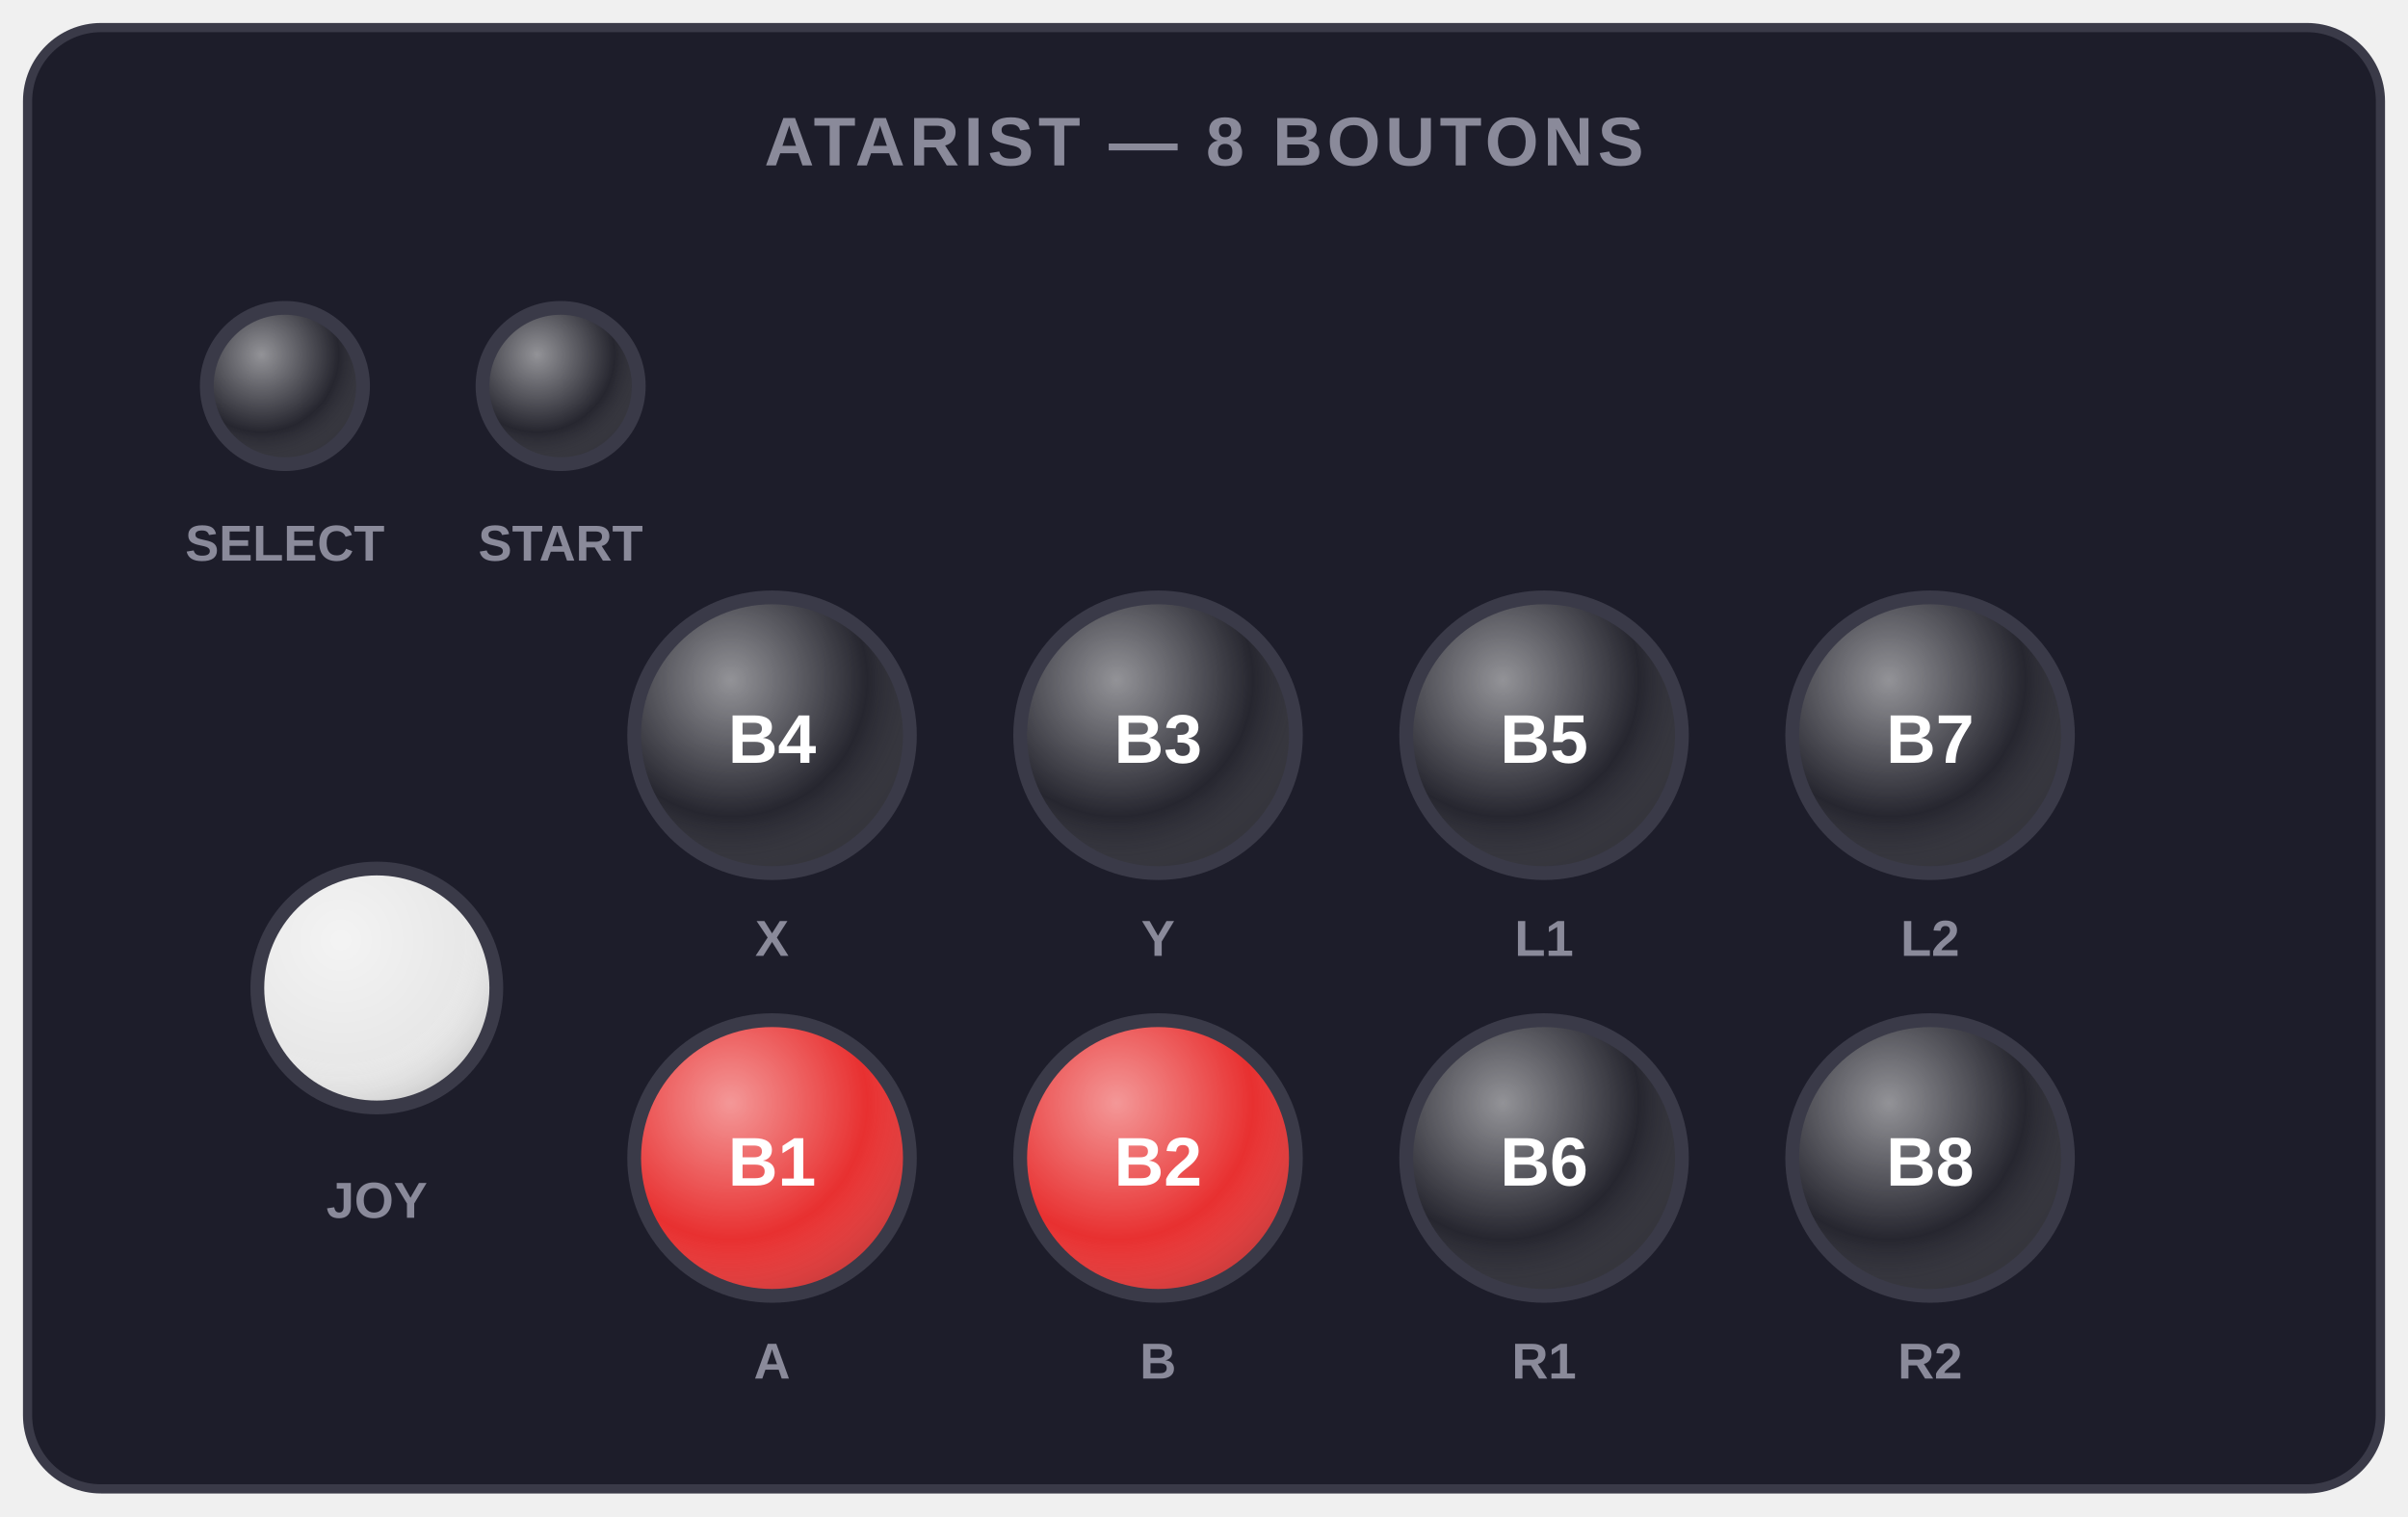
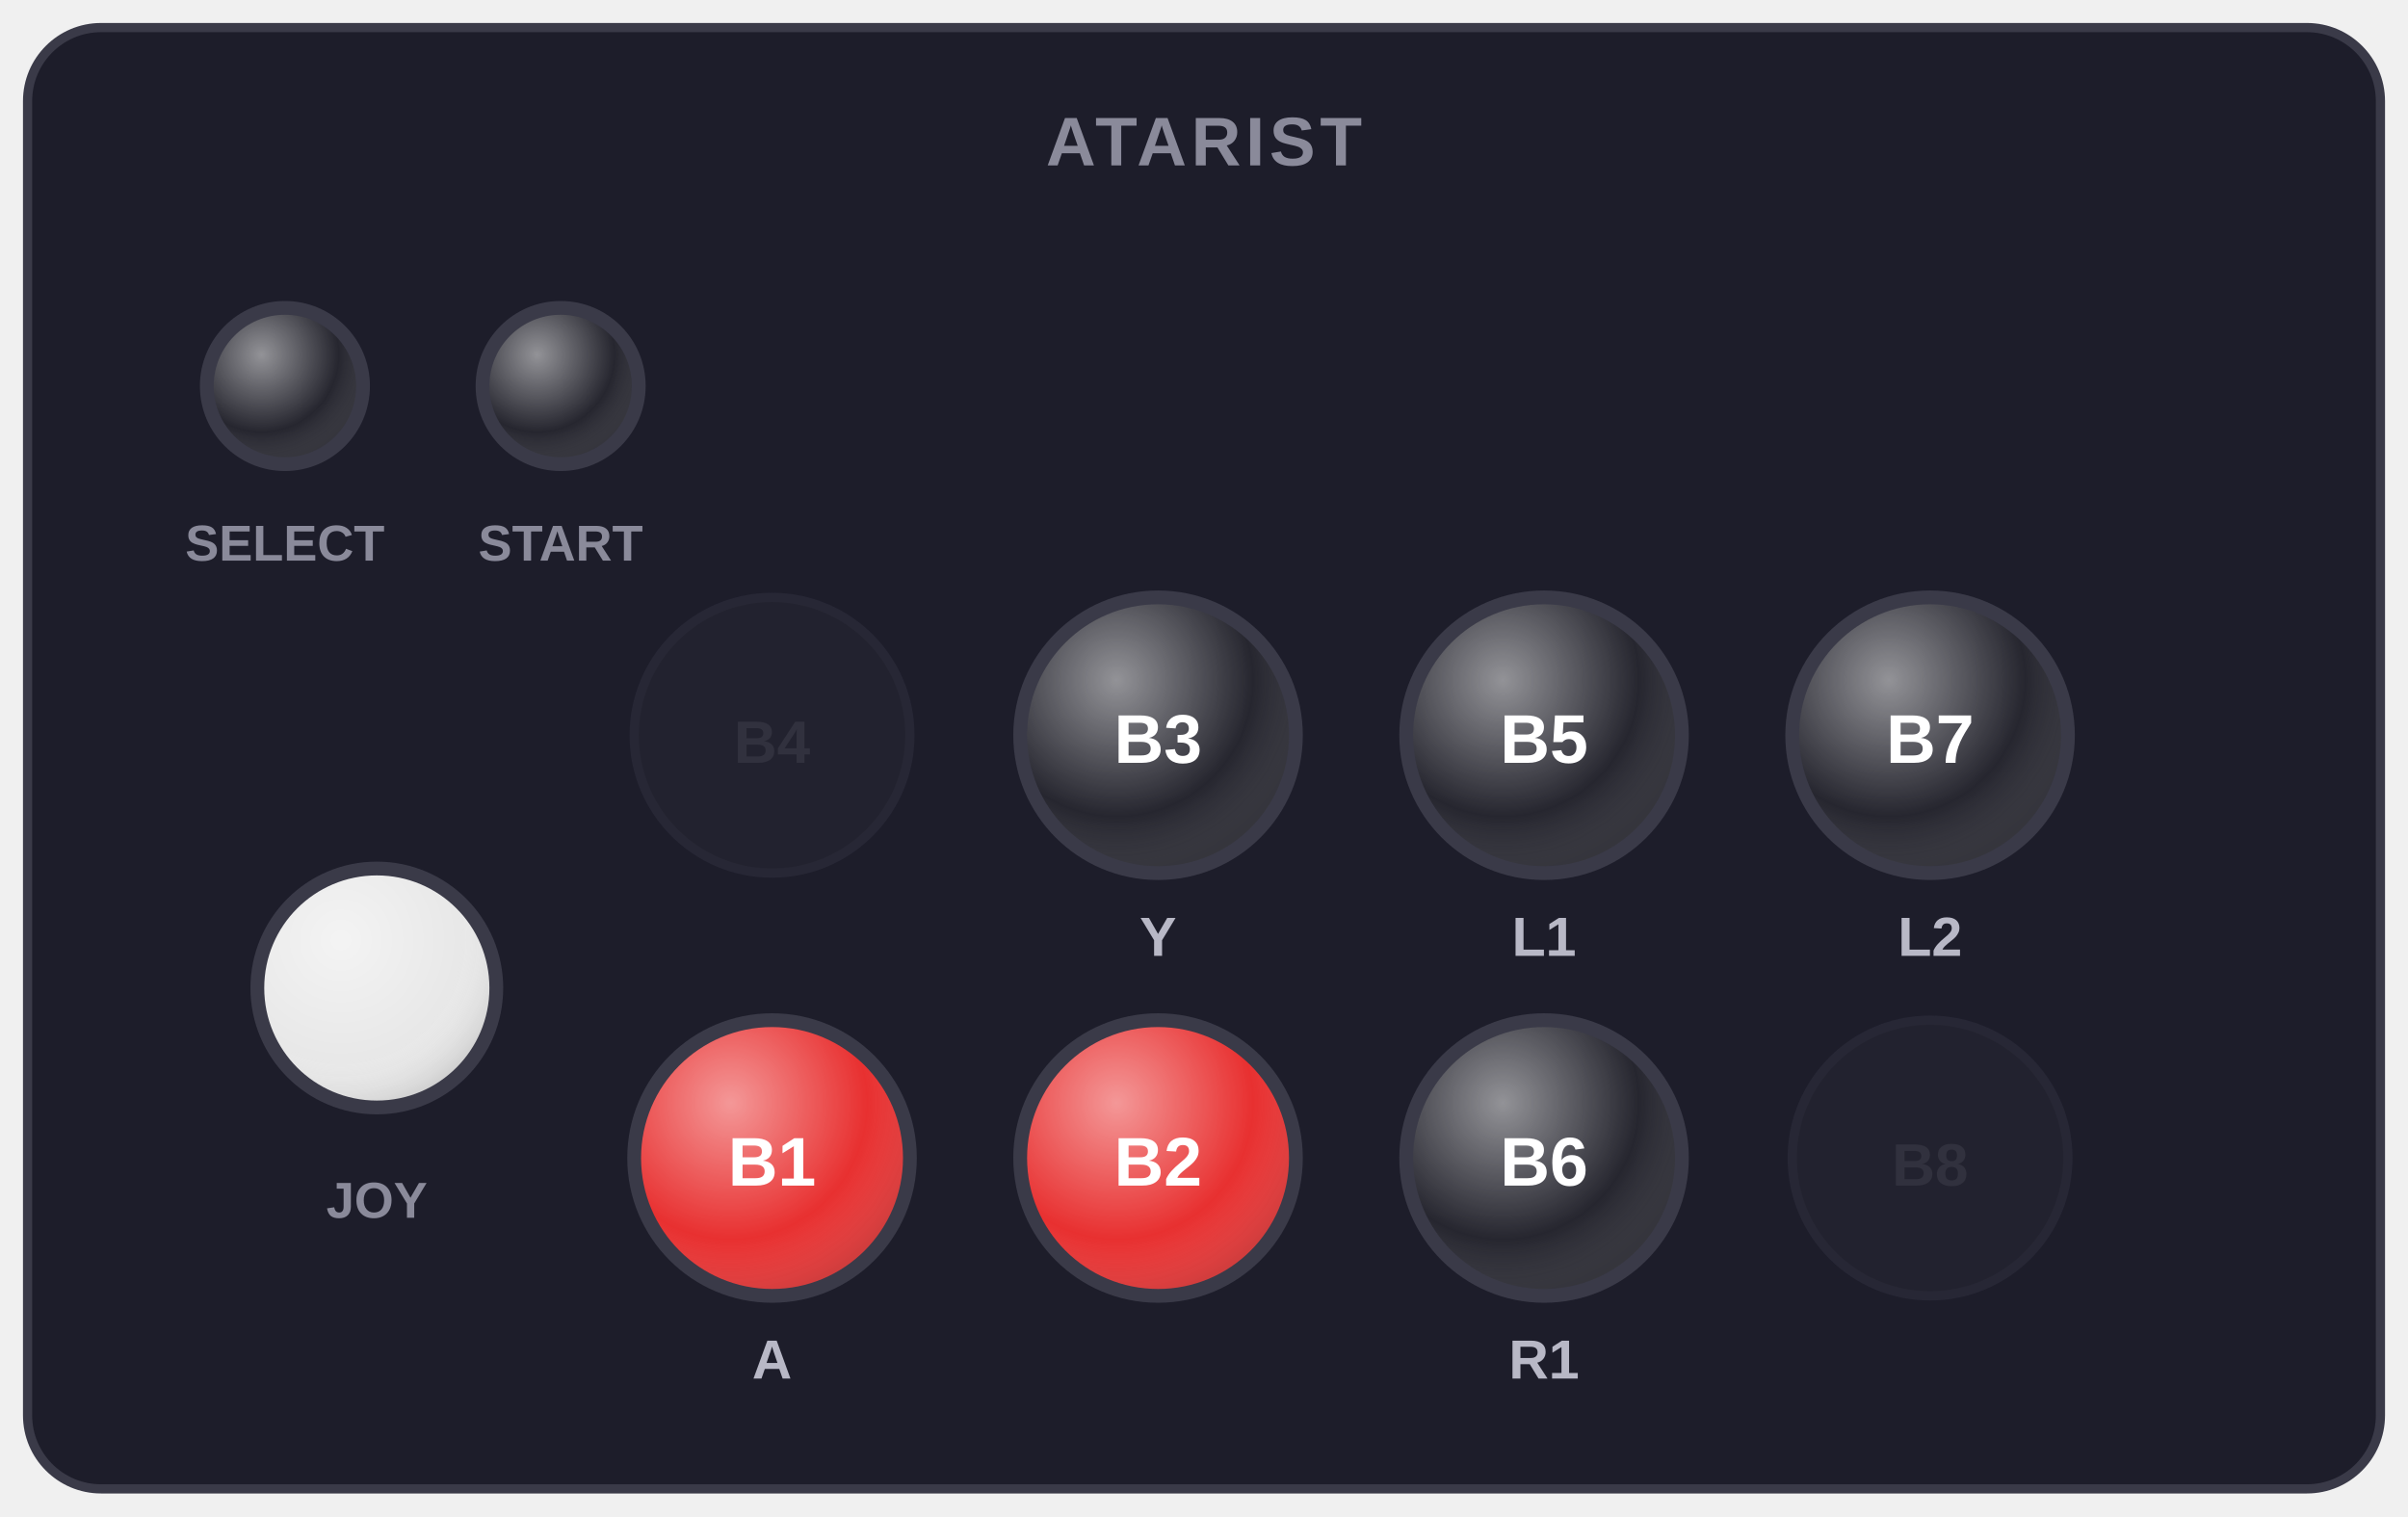
<svg xmlns="http://www.w3.org/2000/svg" viewBox="0 0 524 330" font-family="Segoe UI, Arial, sans-serif">
  <defs>
    <radialGradient id="dome" cx="0.35" cy="0.3" r="0.9">
      <stop offset="0" stop-color="#ffffff" stop-opacity="0.5" />
      <stop offset="0.55" stop-color="#ffffff" stop-opacity="0" />
      <stop offset="1" stop-color="#000000" stop-opacity="0.35" />
    </radialGradient>
  </defs>
  <rect x="6" y="6" width="512" height="318" rx="16" fill="#1d1d2a" stroke="#3a3a48" stroke-width="2" />
-   <text x="262" y="36" text-anchor="middle" fill="#8a8a9a" font-size="15" font-weight="bold" letter-spacing="1">ATARIST — 8 BOUTONS</text>
+   <text x="262" y="36" text-anchor="middle" fill="#8a8a9a" font-size="15" font-weight="bold" letter-spacing="1">ATARIST</text>
  <circle cx="62" cy="84" r="17" fill="#26262f" />
  <circle cx="62" cy="84" r="17" fill="url(#dome)" />
  <circle cx="62" cy="84" r="17" fill="none" stroke="#3a3a48" stroke-width="3" />
  <text x="62" y="122" text-anchor="middle" fill="#8a8a9a" font-size="11" font-weight="bold">SELECT</text>
  <circle cx="122" cy="84" r="17" fill="#26262f" />
  <circle cx="122" cy="84" r="17" fill="url(#dome)" />
  <circle cx="122" cy="84" r="17" fill="none" stroke="#3a3a48" stroke-width="3" />
  <text x="122" y="122" text-anchor="middle" fill="#8a8a9a" font-size="11" font-weight="bold">START</text>
  <circle cx="82" cy="215" r="26" fill="#e8e8e8" />
  <circle cx="82" cy="215" r="26" fill="url(#dome)" />
  <circle cx="82" cy="215" r="26" fill="none" stroke="#3a3a48" stroke-width="3" />
  <text x="82" y="265" text-anchor="middle" fill="#8a8a9a" font-size="11" font-weight="bold">JOY</text>
-   <circle cx="168" cy="160" r="30" fill="#26262f" />
-   <circle cx="168" cy="160" r="30" fill="url(#dome)" />
-   <circle cx="168" cy="160" r="30" fill="none" stroke="#3a3a48" stroke-width="3" />
-   <text x="168" y="166" text-anchor="middle" fill="#ffffff" font-size="15" font-weight="bold">B4</text>
-   <text x="168" y="208" text-anchor="middle" fill="#8a8a9a" font-size="11" font-weight="bold">X</text>
+   <g opacity="0.18">
+     <circle cx="168" cy="160" r="30" fill="#3a3a48" />
+     <circle cx="168" cy="160" r="30" fill="none" stroke="#55556a" stroke-width="2" />
+     <text x="168" y="166" text-anchor="middle" fill="#8a8a9a" font-size="13" font-weight="bold">B4</text>
+   </g>
  <circle cx="252" cy="160" r="30" fill="#26262f" />
  <circle cx="252" cy="160" r="30" fill="url(#dome)" />
  <circle cx="252" cy="160" r="30" fill="none" stroke="#3a3a48" stroke-width="3" />
  <text x="252" y="166" text-anchor="middle" fill="#ffffff" font-size="15" font-weight="bold">B3</text>
-   <text x="252" y="208" text-anchor="middle" fill="#8a8a9a" font-size="11" font-weight="bold">Y</text>
+   <text x="252" y="208" text-anchor="middle" fill="#b8b8c6" font-size="12" font-weight="bold">Y</text>
  <circle cx="336" cy="160" r="30" fill="#26262f" />
  <circle cx="336" cy="160" r="30" fill="url(#dome)" />
  <circle cx="336" cy="160" r="30" fill="none" stroke="#3a3a48" stroke-width="3" />
  <text x="336" y="166" text-anchor="middle" fill="#ffffff" font-size="15" font-weight="bold">B5</text>
-   <text x="336" y="208" text-anchor="middle" fill="#8a8a9a" font-size="11" font-weight="bold">L1</text>
+   <text x="336" y="208" text-anchor="middle" fill="#b8b8c6" font-size="12" font-weight="bold">L1</text>
  <circle cx="420" cy="160" r="30" fill="#26262f" />
  <circle cx="420" cy="160" r="30" fill="url(#dome)" />
  <circle cx="420" cy="160" r="30" fill="none" stroke="#3a3a48" stroke-width="3" />
  <text x="420" y="166" text-anchor="middle" fill="#ffffff" font-size="15" font-weight="bold">B7</text>
-   <text x="420" y="208" text-anchor="middle" fill="#8a8a9a" font-size="11" font-weight="bold">L2</text>
+   <text x="420" y="208" text-anchor="middle" fill="#b8b8c6" font-size="12" font-weight="bold">L2</text>
  <circle cx="168" cy="252" r="30" fill="#e83030" />
  <circle cx="168" cy="252" r="30" fill="url(#dome)" />
  <circle cx="168" cy="252" r="30" fill="none" stroke="#3a3a48" stroke-width="3" />
  <text x="168" y="258" text-anchor="middle" fill="#ffffff" font-size="15" font-weight="bold">B1</text>
-   <text x="168" y="300" text-anchor="middle" fill="#8a8a9a" font-size="11" font-weight="bold">A</text>
+   <text x="168" y="300" text-anchor="middle" fill="#b8b8c6" font-size="12" font-weight="bold">A</text>
  <circle cx="252" cy="252" r="30" fill="#e83030" />
  <circle cx="252" cy="252" r="30" fill="url(#dome)" />
  <circle cx="252" cy="252" r="30" fill="none" stroke="#3a3a48" stroke-width="3" />
  <text x="252" y="258" text-anchor="middle" fill="#ffffff" font-size="15" font-weight="bold">B2</text>
-   <text x="252" y="300" text-anchor="middle" fill="#8a8a9a" font-size="11" font-weight="bold">B</text>
  <circle cx="336" cy="252" r="30" fill="#26262f" />
  <circle cx="336" cy="252" r="30" fill="url(#dome)" />
  <circle cx="336" cy="252" r="30" fill="none" stroke="#3a3a48" stroke-width="3" />
  <text x="336" y="258" text-anchor="middle" fill="#ffffff" font-size="15" font-weight="bold">B6</text>
-   <text x="336" y="300" text-anchor="middle" fill="#8a8a9a" font-size="11" font-weight="bold">R1</text>
-   <circle cx="420" cy="252" r="30" fill="#26262f" />
-   <circle cx="420" cy="252" r="30" fill="url(#dome)" />
-   <circle cx="420" cy="252" r="30" fill="none" stroke="#3a3a48" stroke-width="3" />
-   <text x="420" y="258" text-anchor="middle" fill="#ffffff" font-size="15" font-weight="bold">B8</text>
-   <text x="420" y="300" text-anchor="middle" fill="#8a8a9a" font-size="11" font-weight="bold">R2</text>
+   <text x="336" y="300" text-anchor="middle" fill="#b8b8c6" font-size="12" font-weight="bold">R1</text>
+   <g opacity="0.18">
+     <circle cx="420" cy="252" r="30" fill="#3a3a48" />
+     <circle cx="420" cy="252" r="30" fill="none" stroke="#55556a" stroke-width="2" />
+     <text x="420" y="258" text-anchor="middle" fill="#8a8a9a" font-size="13" font-weight="bold">B8</text>
+   </g>
</svg>
